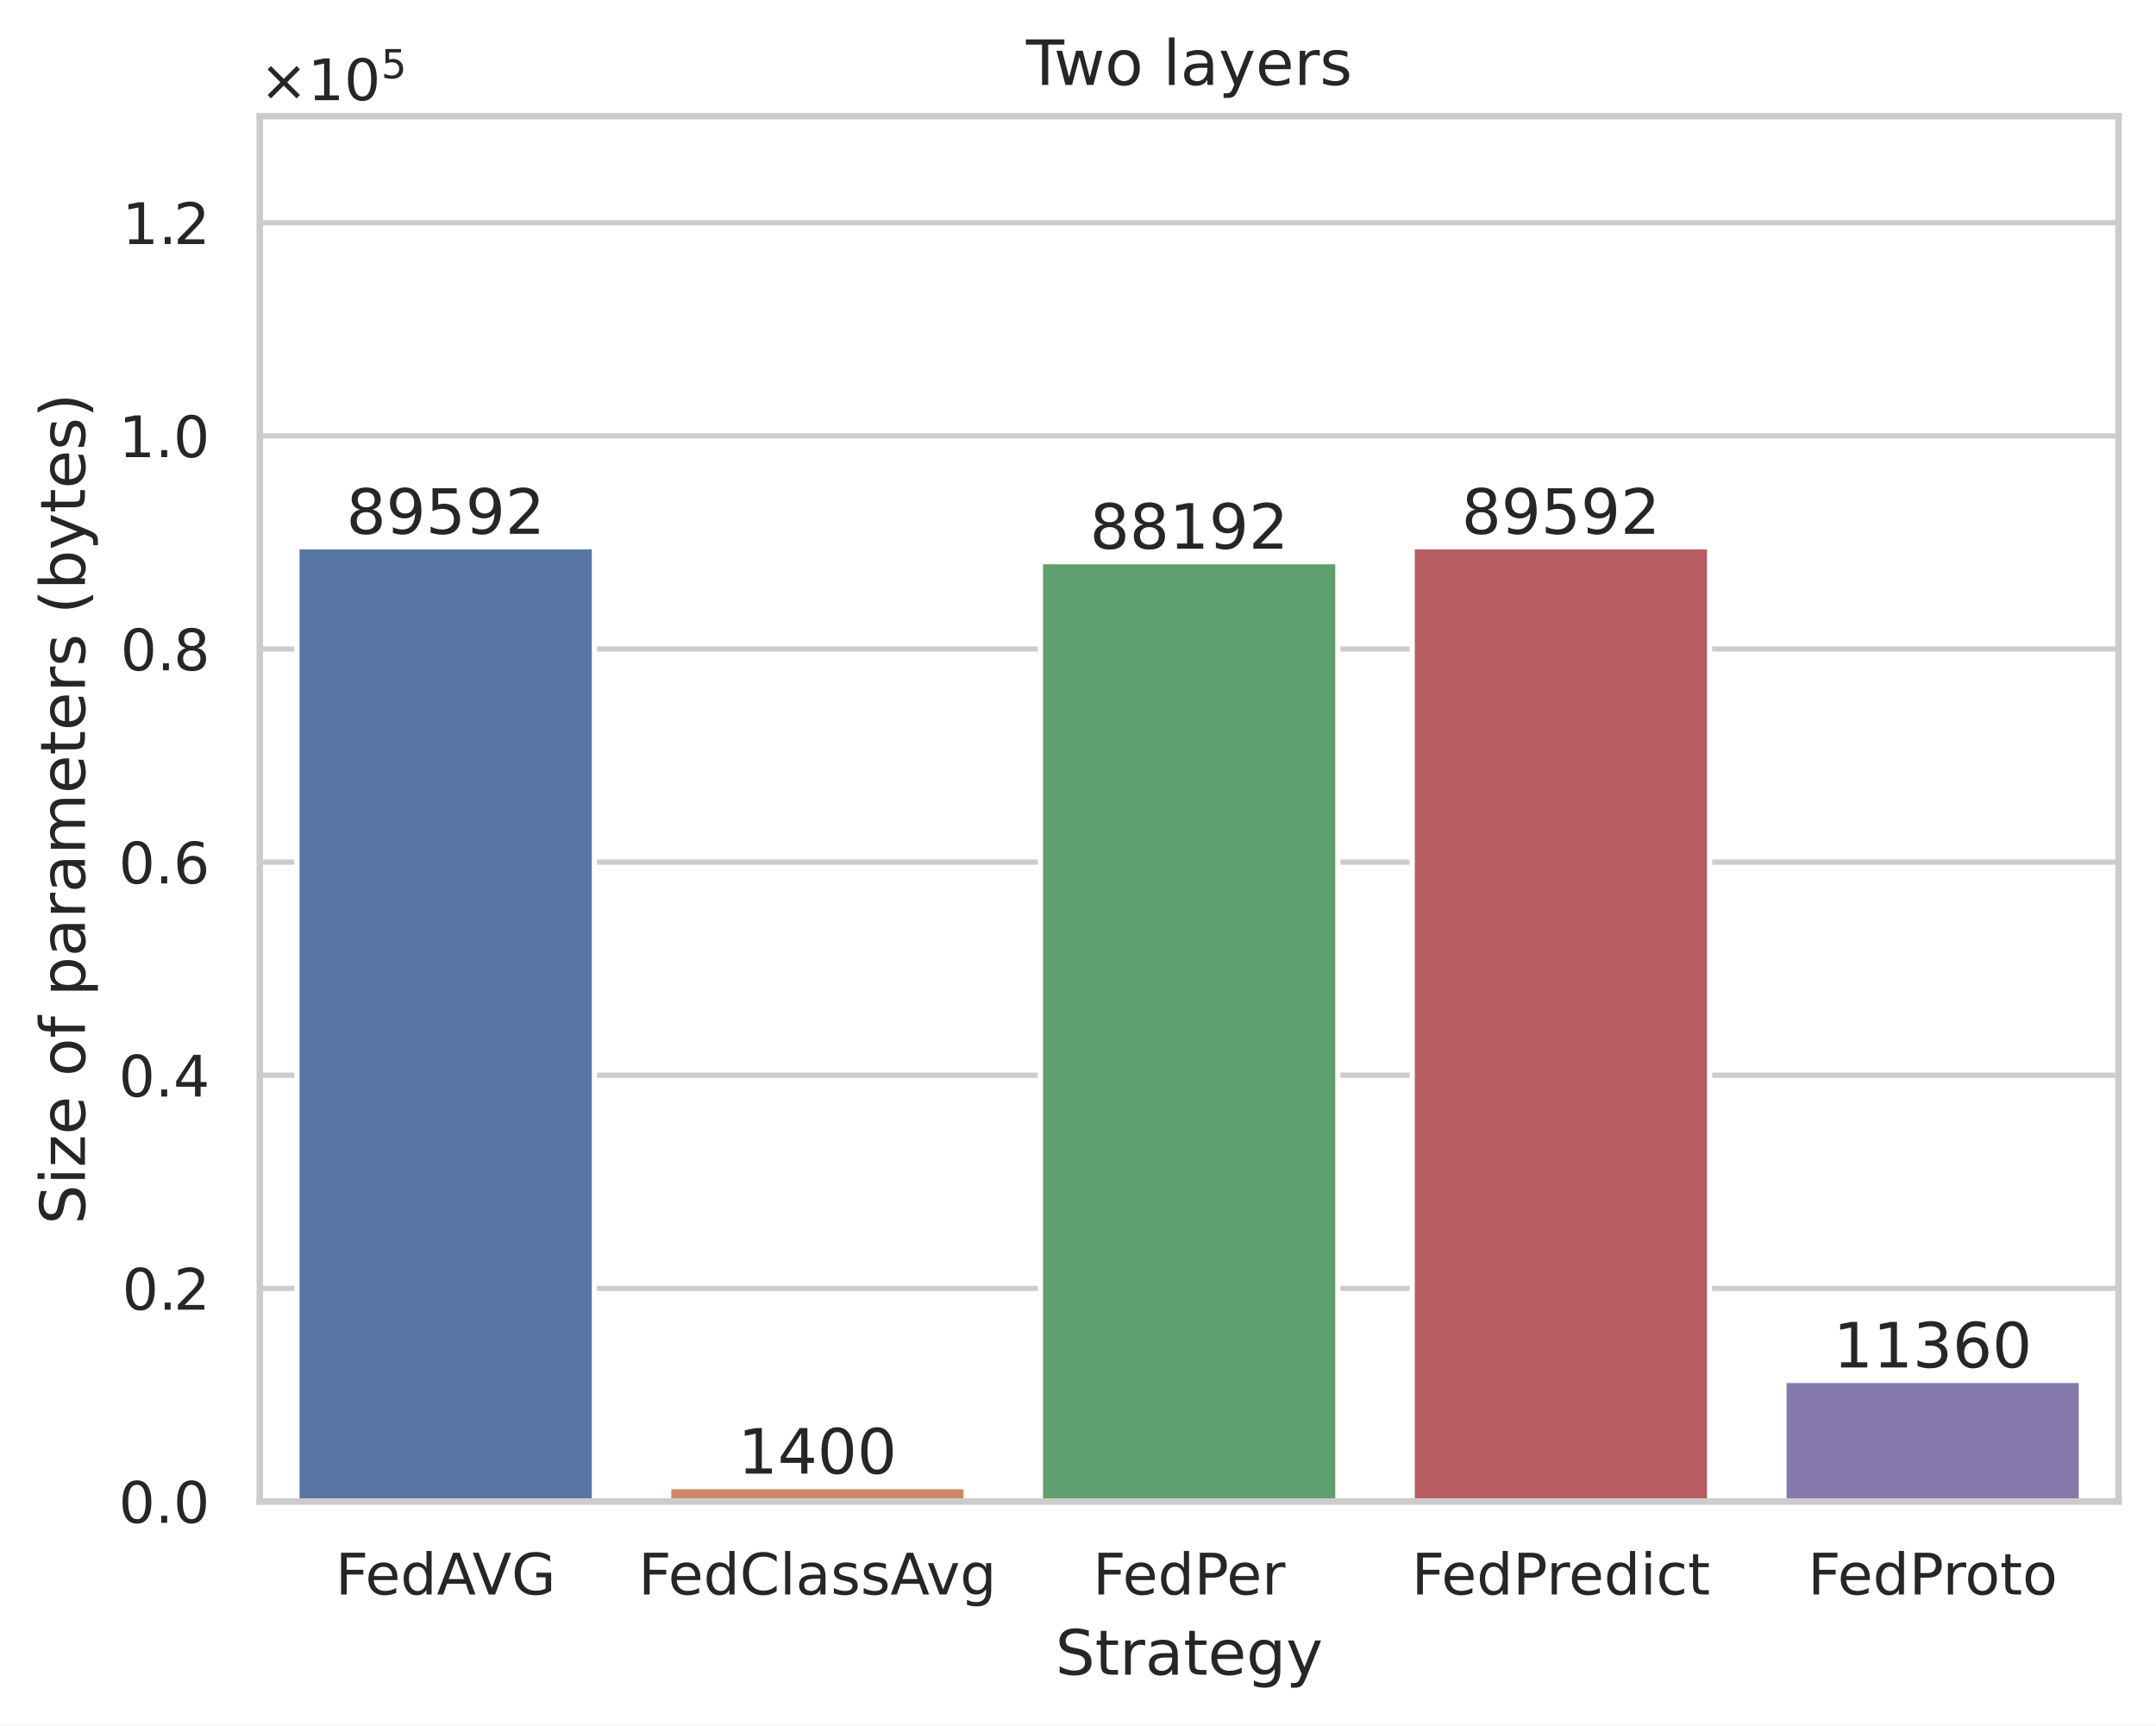
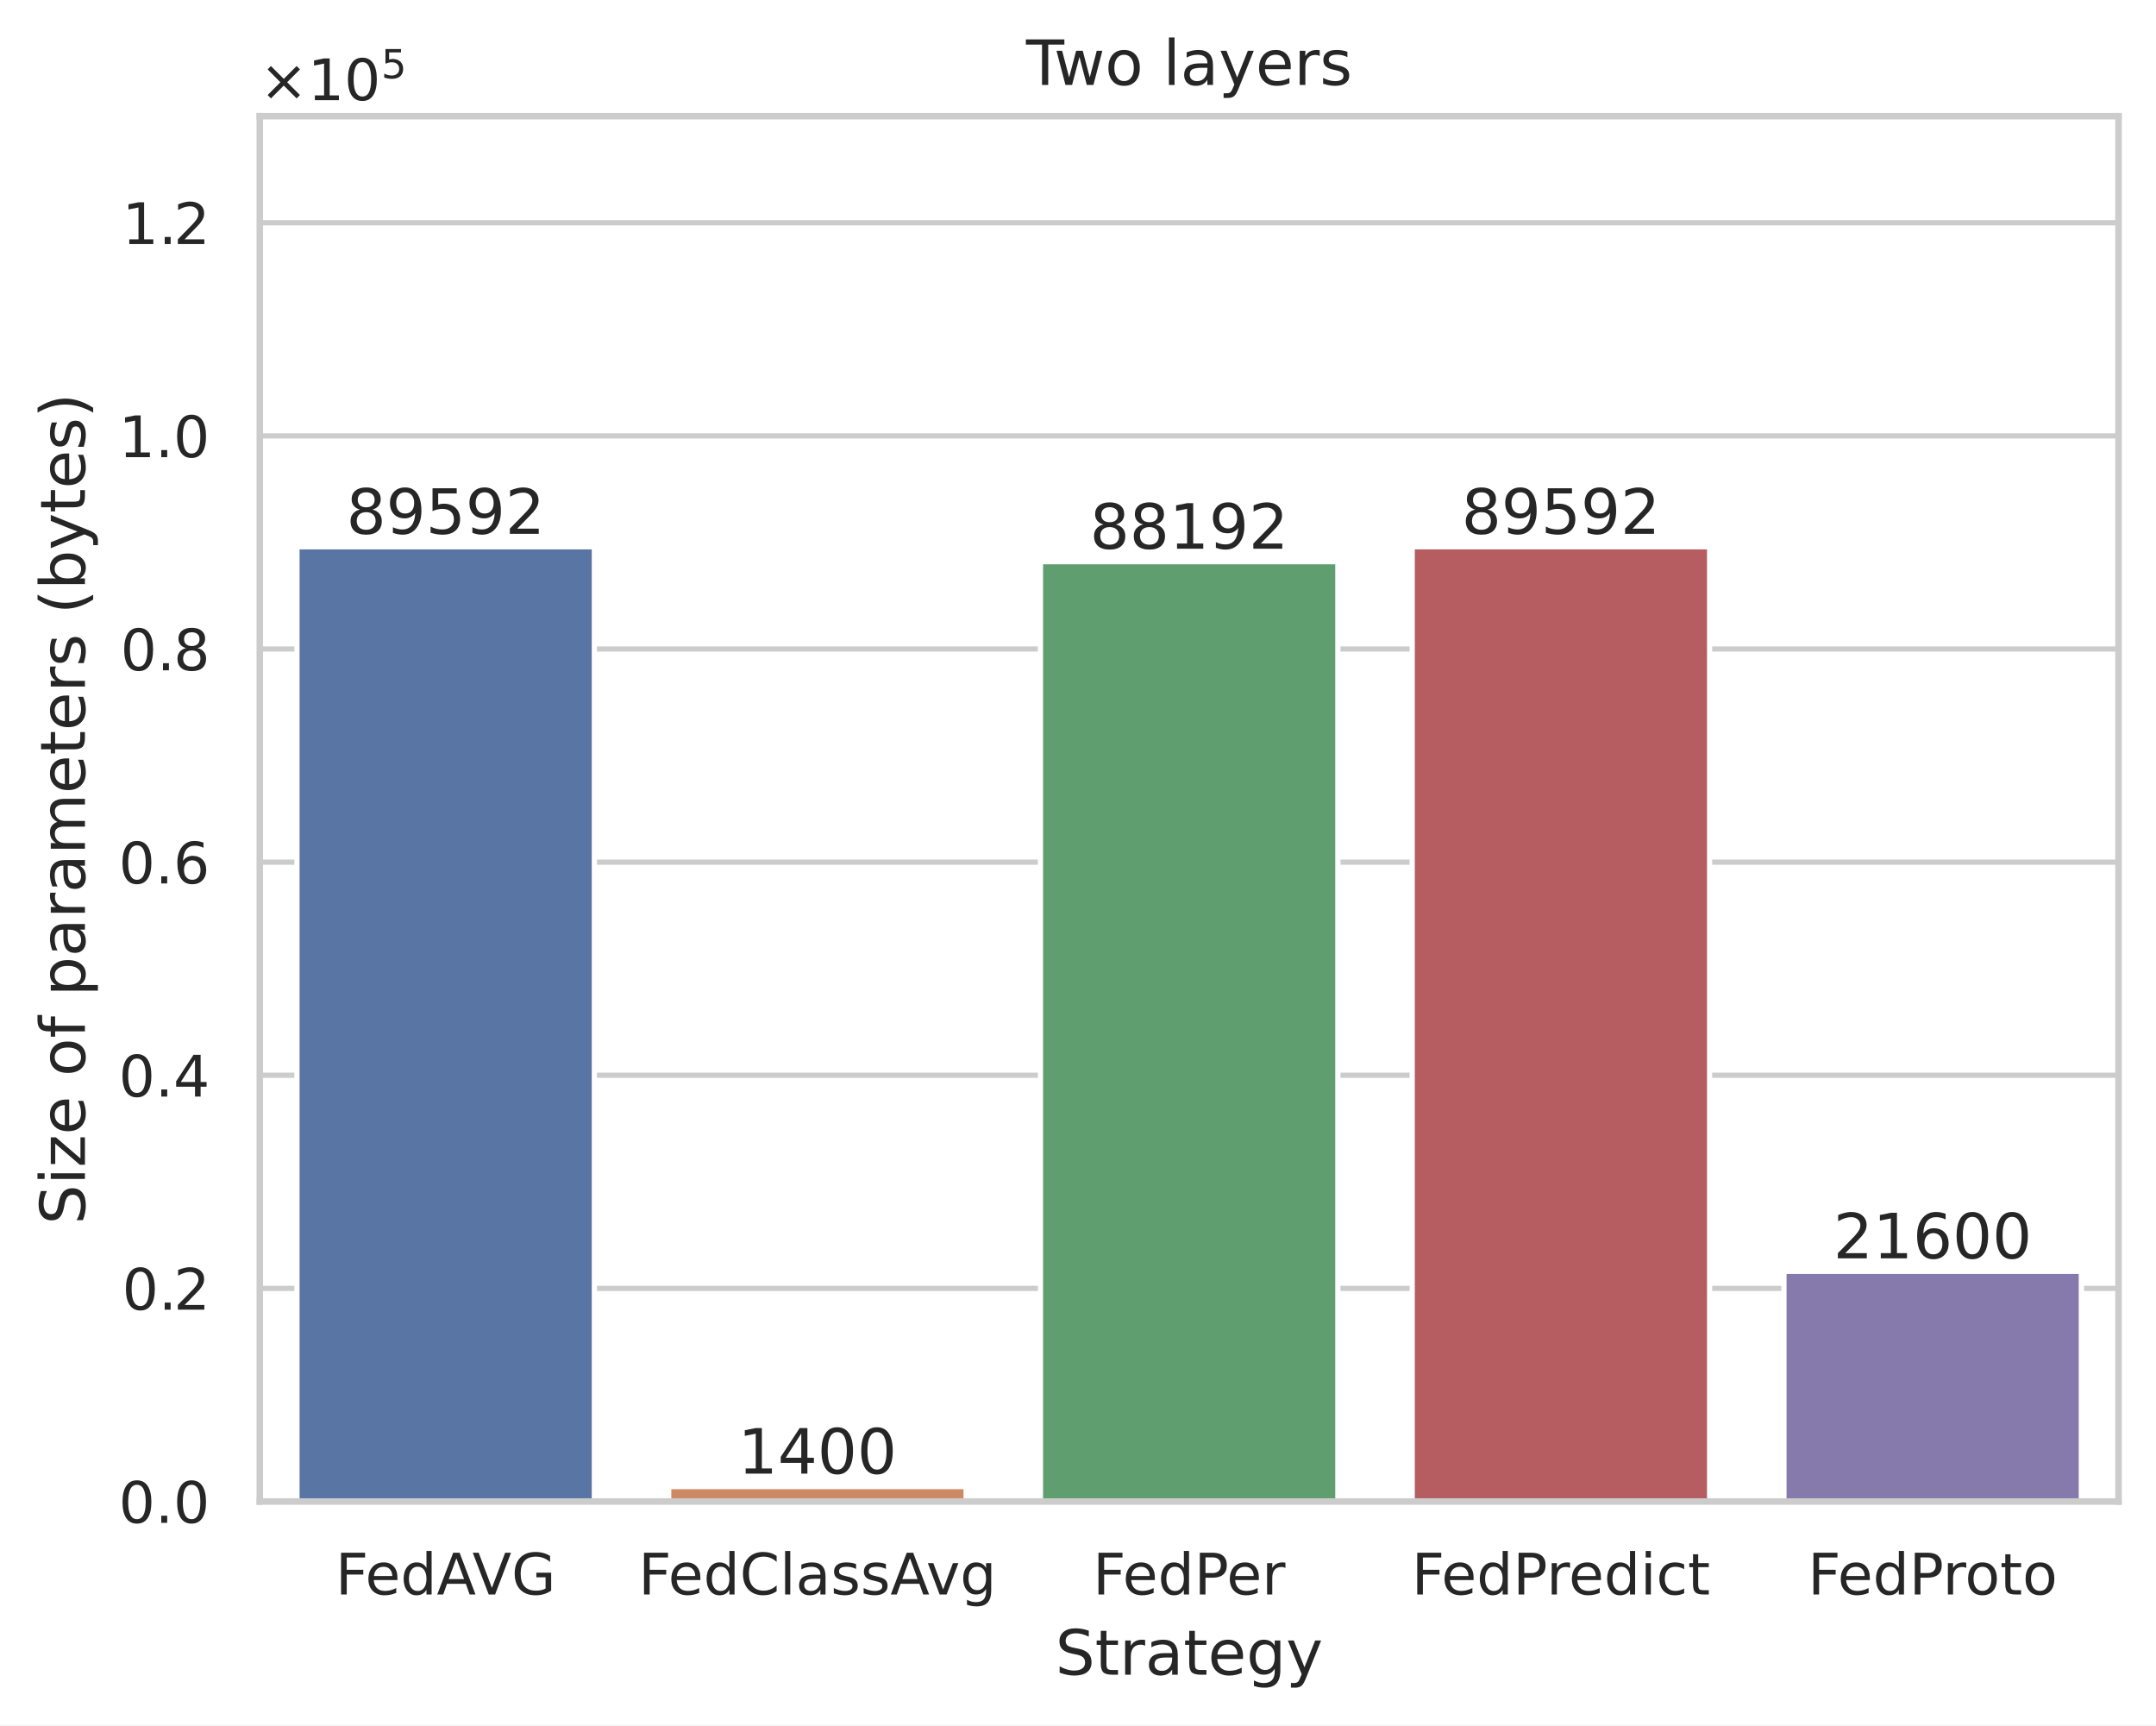
<svg xmlns="http://www.w3.org/2000/svg" xmlns:xlink="http://www.w3.org/1999/xlink" width="414.234pt" height="331.39pt" viewBox="0 0 414.234 331.39" version="1.1">
  <defs>
    <style type="text/css">*{stroke-linejoin: round; stroke-linecap: butt}</style>
  </defs>
  <g id="figure_1">
    <g id="patch_1">
      <path d="M 0 331.39  L 414.234 331.39  L 414.234 0  L 0 0  z " style="fill: #ffffff" />
    </g>
    <g id="axes_1">
      <g id="patch_2">
        <path d="M 49.914 288.43  L 407.034 288.43  L 407.034 22.318  L 49.914 22.318  z " style="fill: #ffffff" />
      </g>
      <g id="matplotlib.axis_1">
        <g id="xtick_1">
          <g id="text_1">
            <g style="fill: #262626" transform="translate(64.45333 306.2884) scale(0.11 -0.11)">
              <defs>
                <path id="DejaVuSans-46" d="M 628 4666  L 3309 4666  L 3309 4134  L 1259 4134  L 1259 2759  L 3109 2759  L 3109 2228  L 1259 2228  L 1259 0  L 628 0  L 628 4666  z " transform="scale(0.015625)" />
                <path id="DejaVuSans-65" d="M 3597 1894  L 3597 1613  L 953 1613  Q 991 1019 1311 708  Q 1631 397 2203 397  Q 2534 397 2845 478  Q 3156 559 3463 722  L 3463 178  Q 3153 47 2828 -22  Q 2503 -91 2169 -91  Q 1331 -91 842 396  Q 353 884 353 1716  Q 353 2575 817 3079  Q 1281 3584 2069 3584  Q 2775 3584 3186 3129  Q 3597 2675 3597 1894  z M 3022 2063  Q 3016 2534 2758 2815  Q 2500 3097 2075 3097  Q 1594 3097 1305 2825  Q 1016 2553 972 2059  L 3022 2063  z " transform="scale(0.015625)" />
                <path id="DejaVuSans-64" d="M 2906 2969  L 2906 4863  L 3481 4863  L 3481 0  L 2906 0  L 2906 525  Q 2725 213 2448 61  Q 2172 -91 1784 -91  Q 1150 -91 751 415  Q 353 922 353 1747  Q 353 2572 751 3078  Q 1150 3584 1784 3584  Q 2172 3584 2448 3432  Q 2725 3281 2906 2969  z M 947 1747  Q 947 1113 1208 752  Q 1469 391 1925 391  Q 2381 391 2643 752  Q 2906 1113 2906 1747  Q 2906 2381 2643 2742  Q 2381 3103 1925 3103  Q 1469 3103 1208 2742  Q 947 2381 947 1747  z " transform="scale(0.015625)" />
                <path id="DejaVuSans-41" d="M 2188 4044  L 1331 1722  L 3047 1722  L 2188 4044  z M 1831 4666  L 2547 4666  L 4325 0  L 3669 0  L 3244 1197  L 1141 1197  L 716 0  L 50 0  L 1831 4666  z " transform="scale(0.015625)" />
                <path id="DejaVuSans-56" d="M 1831 0  L 50 4666  L 709 4666  L 2188 738  L 3669 4666  L 4325 4666  L 2547 0  L 1831 0  z " transform="scale(0.015625)" />
                <path id="DejaVuSans-47" d="M 3809 666  L 3809 1919  L 2778 1919  L 2778 2438  L 4434 2438  L 4434 434  Q 4069 175 3628 42  Q 3188 -91 2688 -91  Q 1594 -91 976 548  Q 359 1188 359 2328  Q 359 3472 976 4111  Q 1594 4750 2688 4750  Q 3144 4750 3555 4637  Q 3966 4525 4313 4306  L 4313 3634  Q 3963 3931 3569 4081  Q 3175 4231 2741 4231  Q 1884 4231 1454 3753  Q 1025 3275 1025 2328  Q 1025 1384 1454 906  Q 1884 428 2741 428  Q 3075 428 3337 486  Q 3600 544 3809 666  z " transform="scale(0.015625)" />
              </defs>
              <use xlink:href="#DejaVuSans-46" />
              <use xlink:href="#DejaVuSans-65" x="52.02" />
              <use xlink:href="#DejaVuSans-64" x="113.543" />
              <use xlink:href="#DejaVuSans-41" x="177.02" />
              <use xlink:href="#DejaVuSans-56" x="239.053" />
              <use xlink:href="#DejaVuSans-47" x="307.461" />
            </g>
          </g>
        </g>
        <g id="xtick_2">
          <g id="text_2">
            <g style="fill: #262626" transform="translate(122.6576 306.2884) scale(0.11 -0.11)">
              <defs>
                <path id="DejaVuSans-43" d="M 4122 4306  L 4122 3641  Q 3803 3938 3442 4084  Q 3081 4231 2675 4231  Q 1875 4231 1450 3742  Q 1025 3253 1025 2328  Q 1025 1406 1450 917  Q 1875 428 2675 428  Q 3081 428 3442 575  Q 3803 722 4122 1019  L 4122 359  Q 3791 134 3420 21  Q 3050 -91 2638 -91  Q 1578 -91 968 557  Q 359 1206 359 2328  Q 359 3453 968 4101  Q 1578 4750 2638 4750  Q 3056 4750 3426 4639  Q 3797 4528 4122 4306  z " transform="scale(0.015625)" />
                <path id="DejaVuSans-6c" d="M 603 4863  L 1178 4863  L 1178 0  L 603 0  L 603 4863  z " transform="scale(0.015625)" />
                <path id="DejaVuSans-61" d="M 2194 1759  Q 1497 1759 1228 1600  Q 959 1441 959 1056  Q 959 750 1161 570  Q 1363 391 1709 391  Q 2188 391 2477 730  Q 2766 1069 2766 1631  L 2766 1759  L 2194 1759  z M 3341 1997  L 3341 0  L 2766 0  L 2766 531  Q 2569 213 2275 61  Q 1981 -91 1556 -91  Q 1019 -91 701 211  Q 384 513 384 1019  Q 384 1609 779 1909  Q 1175 2209 1959 2209  L 2766 2209  L 2766 2266  Q 2766 2663 2505 2880  Q 2244 3097 1772 3097  Q 1472 3097 1187 3025  Q 903 2953 641 2809  L 641 3341  Q 956 3463 1253 3523  Q 1550 3584 1831 3584  Q 2591 3584 2966 3190  Q 3341 2797 3341 1997  z " transform="scale(0.015625)" />
                <path id="DejaVuSans-73" d="M 2834 3397  L 2834 2853  Q 2591 2978 2328 3040  Q 2066 3103 1784 3103  Q 1356 3103 1142 2972  Q 928 2841 928 2578  Q 928 2378 1081 2264  Q 1234 2150 1697 2047  L 1894 2003  Q 2506 1872 2764 1633  Q 3022 1394 3022 966  Q 3022 478 2636 193  Q 2250 -91 1575 -91  Q 1294 -91 989 -36  Q 684 19 347 128  L 347 722  Q 666 556 975 473  Q 1284 391 1588 391  Q 1994 391 2212 530  Q 2431 669 2431 922  Q 2431 1156 2273 1281  Q 2116 1406 1581 1522  L 1381 1569  Q 847 1681 609 1914  Q 372 2147 372 2553  Q 372 3047 722 3315  Q 1072 3584 1716 3584  Q 2034 3584 2315 3537  Q 2597 3491 2834 3397  z " transform="scale(0.015625)" />
                <path id="DejaVuSans-76" d="M 191 3500  L 800 3500  L 1894 563  L 2988 3500  L 3597 3500  L 2284 0  L 1503 0  L 191 3500  z " transform="scale(0.015625)" />
                <path id="DejaVuSans-67" d="M 2906 1791  Q 2906 2416 2648 2759  Q 2391 3103 1925 3103  Q 1463 3103 1205 2759  Q 947 2416 947 1791  Q 947 1169 1205 825  Q 1463 481 1925 481  Q 2391 481 2648 825  Q 2906 1169 2906 1791  z M 3481 434  Q 3481 -459 3084 -895  Q 2688 -1331 1869 -1331  Q 1566 -1331 1297 -1286  Q 1028 -1241 775 -1147  L 775 -588  Q 1028 -725 1275 -790  Q 1522 -856 1778 -856  Q 2344 -856 2625 -561  Q 2906 -266 2906 331  L 2906 616  Q 2728 306 2450 153  Q 2172 0 1784 0  Q 1141 0 747 490  Q 353 981 353 1791  Q 353 2603 747 3093  Q 1141 3584 1784 3584  Q 2172 3584 2450 3431  Q 2728 3278 2906 2969  L 2906 3500  L 3481 3500  L 3481 434  z " transform="scale(0.015625)" />
              </defs>
              <use xlink:href="#DejaVuSans-46" />
              <use xlink:href="#DejaVuSans-65" x="52.02" />
              <use xlink:href="#DejaVuSans-64" x="113.543" />
              <use xlink:href="#DejaVuSans-43" x="177.02" />
              <use xlink:href="#DejaVuSans-6c" x="246.844" />
              <use xlink:href="#DejaVuSans-61" x="274.627" />
              <use xlink:href="#DejaVuSans-73" x="335.906" />
              <use xlink:href="#DejaVuSans-73" x="388.006" />
              <use xlink:href="#DejaVuSans-41" x="440.105" />
              <use xlink:href="#DejaVuSans-76" x="502.639" />
              <use xlink:href="#DejaVuSans-67" x="561.818" />
            </g>
          </g>
        </g>
        <g id="xtick_3">
          <g id="text_3">
            <g style="fill: #262626" transform="translate(209.9748 306.2884) scale(0.11 -0.11)">
              <defs>
                <path id="DejaVuSans-50" d="M 1259 4147  L 1259 2394  L 2053 2394  Q 2494 2394 2734 2622  Q 2975 2850 2975 3272  Q 2975 3691 2734 3919  Q 2494 4147 2053 4147  L 1259 4147  z M 628 4666  L 2053 4666  Q 2838 4666 3239 4311  Q 3641 3956 3641 3272  Q 3641 2581 3239 2228  Q 2838 1875 2053 1875  L 1259 1875  L 1259 0  L 628 0  L 628 4666  z " transform="scale(0.015625)" />
                <path id="DejaVuSans-72" d="M 2631 2963  Q 2534 3019 2420 3045  Q 2306 3072 2169 3072  Q 1681 3072 1420 2755  Q 1159 2438 1159 1844  L 1159 0  L 581 0  L 581 3500  L 1159 3500  L 1159 2956  Q 1341 3275 1631 3429  Q 1922 3584 2338 3584  Q 2397 3584 2469 3576  Q 2541 3569 2628 3553  L 2631 2963  z " transform="scale(0.015625)" />
              </defs>
              <use xlink:href="#DejaVuSans-46" />
              <use xlink:href="#DejaVuSans-65" x="52.02" />
              <use xlink:href="#DejaVuSans-64" x="113.543" />
              <use xlink:href="#DejaVuSans-50" x="177.02" />
              <use xlink:href="#DejaVuSans-65" x="233.697" />
              <use xlink:href="#DejaVuSans-72" x="295.221" />
            </g>
          </g>
        </g>
        <g id="xtick_4">
          <g id="text_4">
            <g style="fill: #262626" transform="translate(271.2195 306.2884) scale(0.11 -0.11)">
              <defs>
                <path id="DejaVuSans-69" d="M 603 3500  L 1178 3500  L 1178 0  L 603 0  L 603 3500  z M 603 4863  L 1178 4863  L 1178 4134  L 603 4134  L 603 4863  z " transform="scale(0.015625)" />
                <path id="DejaVuSans-63" d="M 3122 3366  L 3122 2828  Q 2878 2963 2633 3030  Q 2388 3097 2138 3097  Q 1578 3097 1268 2742  Q 959 2388 959 1747  Q 959 1106 1268 751  Q 1578 397 2138 397  Q 2388 397 2633 464  Q 2878 531 3122 666  L 3122 134  Q 2881 22 2623 -34  Q 2366 -91 2075 -91  Q 1284 -91 818 406  Q 353 903 353 1747  Q 353 2603 823 3093  Q 1294 3584 2113 3584  Q 2378 3584 2631 3529  Q 2884 3475 3122 3366  z " transform="scale(0.015625)" />
                <path id="DejaVuSans-74" d="M 1172 4494  L 1172 3500  L 2356 3500  L 2356 3053  L 1172 3053  L 1172 1153  Q 1172 725 1289 603  Q 1406 481 1766 481  L 2356 481  L 2356 0  L 1766 0  Q 1100 0 847 248  Q 594 497 594 1153  L 594 3053  L 172 3053  L 172 3500  L 594 3500  L 594 4494  L 1172 4494  z " transform="scale(0.015625)" />
              </defs>
              <use xlink:href="#DejaVuSans-46" />
              <use xlink:href="#DejaVuSans-65" x="52.02" />
              <use xlink:href="#DejaVuSans-64" x="113.543" />
              <use xlink:href="#DejaVuSans-50" x="177.02" />
              <use xlink:href="#DejaVuSans-72" x="235.572" />
              <use xlink:href="#DejaVuSans-65" x="274.436" />
              <use xlink:href="#DejaVuSans-64" x="335.959" />
              <use xlink:href="#DejaVuSans-69" x="399.436" />
              <use xlink:href="#DejaVuSans-63" x="427.219" />
              <use xlink:href="#DejaVuSans-74" x="482.199" />
            </g>
          </g>
        </g>
        <g id="xtick_5">
          <g id="text_5">
            <g style="fill: #262626" transform="translate(347.3409 306.2884) scale(0.11 -0.11)">
              <defs>
                <path id="DejaVuSans-6f" d="M 1959 3097  Q 1497 3097 1228 2736  Q 959 2375 959 1747  Q 959 1119 1226 758  Q 1494 397 1959 397  Q 2419 397 2687 759  Q 2956 1122 2956 1747  Q 2956 2369 2687 2733  Q 2419 3097 1959 3097  z M 1959 3584  Q 2709 3584 3137 3096  Q 3566 2609 3566 1747  Q 3566 888 3137 398  Q 2709 -91 1959 -91  Q 1206 -91 779 398  Q 353 888 353 1747  Q 353 2609 779 3096  Q 1206 3584 1959 3584  z " transform="scale(0.015625)" />
              </defs>
              <use xlink:href="#DejaVuSans-46" />
              <use xlink:href="#DejaVuSans-65" x="52.02" />
              <use xlink:href="#DejaVuSans-64" x="113.543" />
              <use xlink:href="#DejaVuSans-50" x="177.02" />
              <use xlink:href="#DejaVuSans-72" x="235.572" />
              <use xlink:href="#DejaVuSans-6f" x="274.436" />
              <use xlink:href="#DejaVuSans-74" x="335.617" />
              <use xlink:href="#DejaVuSans-6f" x="374.826" />
            </g>
          </g>
        </g>
        <g id="text_6">
          <g style="fill: #262626" transform="translate(202.7647 321.6942) scale(0.12 -0.12)">
            <defs>
              <path id="DejaVuSans-53" d="M 3425 4513  L 3425 3897  Q 3066 4069 2747 4153  Q 2428 4238 2131 4238  Q 1616 4238 1336 4038  Q 1056 3838 1056 3469  Q 1056 3159 1242 3001  Q 1428 2844 1947 2747  L 2328 2669  Q 3034 2534 3370 2195  Q 3706 1856 3706 1288  Q 3706 609 3251 259  Q 2797 -91 1919 -91  Q 1588 -91 1214 -16  Q 841 59 441 206  L 441 856  Q 825 641 1194 531  Q 1563 422 1919 422  Q 2459 422 2753 634  Q 3047 847 3047 1241  Q 3047 1584 2836 1778  Q 2625 1972 2144 2069  L 1759 2144  Q 1053 2284 737 2584  Q 422 2884 422 3419  Q 422 4038 858 4394  Q 1294 4750 2059 4750  Q 2388 4750 2728 4690  Q 3069 4631 3425 4513  z " transform="scale(0.015625)" />
              <path id="DejaVuSans-79" d="M 2059 -325  Q 1816 -950 1584 -1140  Q 1353 -1331 966 -1331  L 506 -1331  L 506 -850  L 844 -850  Q 1081 -850 1212 -737  Q 1344 -625 1503 -206  L 1606 56  L 191 3500  L 800 3500  L 1894 763  L 2988 3500  L 3597 3500  L 2059 -325  z " transform="scale(0.015625)" />
            </defs>
            <use xlink:href="#DejaVuSans-53" />
            <use xlink:href="#DejaVuSans-74" x="63.477" />
            <use xlink:href="#DejaVuSans-72" x="102.686" />
            <use xlink:href="#DejaVuSans-61" x="143.799" />
            <use xlink:href="#DejaVuSans-74" x="205.078" />
            <use xlink:href="#DejaVuSans-65" x="244.287" />
            <use xlink:href="#DejaVuSans-67" x="305.811" />
            <use xlink:href="#DejaVuSans-79" x="369.287" />
          </g>
        </g>
      </g>
      <g id="matplotlib.axis_2">
        <g id="ytick_1">
          <g id="line2d_1">
-             <path d="M 49.914 288.43  L 407.034 288.43  " clip-path="url(#p7bf57db8bf)" style="fill: none; stroke: #cccccc; stroke-linecap: round" />
+             <path d="M 49.914 288.43  L 407.034 288.43  " clip-path="url(#pac14a1e668)" style="fill: none; stroke: #cccccc; stroke-linecap: round" />
          </g>
          <g id="text_7">
            <g style="fill: #262626" transform="translate(22.81375 292.6093) scale(0.11 -0.11)">
              <defs>
                <path id="DejaVuSans-30" d="M 2034 4250  Q 1547 4250 1301 3770  Q 1056 3291 1056 2328  Q 1056 1369 1301 889  Q 1547 409 2034 409  Q 2525 409 2770 889  Q 3016 1369 3016 2328  Q 3016 3291 2770 3770  Q 2525 4250 2034 4250  z M 2034 4750  Q 2819 4750 3233 4129  Q 3647 3509 3647 2328  Q 3647 1150 3233 529  Q 2819 -91 2034 -91  Q 1250 -91 836 529  Q 422 1150 422 2328  Q 422 3509 836 4129  Q 1250 4750 2034 4750  z " transform="scale(0.015625)" />
                <path id="DejaVuSans-2e" d="M 684 794  L 1344 794  L 1344 0  L 684 0  L 684 794  z " transform="scale(0.015625)" />
              </defs>
              <use xlink:href="#DejaVuSans-30" transform="translate(0 0.78125)" />
              <use xlink:href="#DejaVuSans-2e" transform="translate(63.62305 0.78125)" />
              <use xlink:href="#DejaVuSans-30" transform="translate(95.41016 0.78125)" />
            </g>
          </g>
        </g>
        <g id="ytick_2">
          <g id="line2d_2">
-             <path d="M 49.914 247.49  L 407.034 247.49  " clip-path="url(#p7bf57db8bf)" style="fill: none; stroke: #cccccc; stroke-linecap: round" />
+             <path d="M 49.914 247.49  L 407.034 247.49  " clip-path="url(#pac14a1e668)" style="fill: none; stroke: #cccccc; stroke-linecap: round" />
          </g>
          <g id="text_8">
            <g style="fill: #262626" transform="translate(23.47375 251.669) scale(0.11 -0.11)">
              <defs>
                <path id="DejaVuSans-32" d="M 1228 531  L 3431 531  L 3431 0  L 469 0  L 469 531  Q 828 903 1448 1529  Q 2069 2156 2228 2338  Q 2531 2678 2651 2914  Q 2772 3150 2772 3378  Q 2772 3750 2511 3984  Q 2250 4219 1831 4219  Q 1534 4219 1204 4116  Q 875 4013 500 3803  L 500 4441  Q 881 4594 1212 4672  Q 1544 4750 1819 4750  Q 2544 4750 2975 4387  Q 3406 4025 3406 3419  Q 3406 3131 3298 2873  Q 3191 2616 2906 2266  Q 2828 2175 2409 1742  Q 1991 1309 1228 531  z " transform="scale(0.015625)" />
              </defs>
              <use xlink:href="#DejaVuSans-30" transform="translate(0 0.78125)" />
              <use xlink:href="#DejaVuSans-2e" transform="translate(63.62305 0.78125)" />
              <use xlink:href="#DejaVuSans-32" transform="translate(89.91016 0.78125)" />
            </g>
          </g>
        </g>
        <g id="ytick_3">
          <g id="line2d_3">
-             <path d="M 49.914 206.55  L 407.034 206.55  " clip-path="url(#p7bf57db8bf)" style="fill: none; stroke: #cccccc; stroke-linecap: round" />
+             <path d="M 49.914 206.55  L 407.034 206.55  " clip-path="url(#pac14a1e668)" style="fill: none; stroke: #cccccc; stroke-linecap: round" />
          </g>
          <g id="text_9">
            <g style="fill: #262626" transform="translate(22.81375 210.7286) scale(0.11 -0.11)">
              <defs>
                <path id="DejaVuSans-34" d="M 2419 4116  L 825 1625  L 2419 1625  L 2419 4116  z M 2253 4666  L 3047 4666  L 3047 1625  L 3713 1625  L 3713 1100  L 3047 1100  L 3047 0  L 2419 0  L 2419 1100  L 313 1100  L 313 1709  L 2253 4666  z " transform="scale(0.015625)" />
              </defs>
              <use xlink:href="#DejaVuSans-30" transform="translate(0 0.78125)" />
              <use xlink:href="#DejaVuSans-2e" transform="translate(63.62305 0.78125)" />
              <use xlink:href="#DejaVuSans-34" transform="translate(95.41016 0.78125)" />
            </g>
          </g>
        </g>
        <g id="ytick_4">
          <g id="line2d_4">
-             <path d="M 49.914 165.609  L 407.034 165.609  " clip-path="url(#p7bf57db8bf)" style="fill: none; stroke: #cccccc; stroke-linecap: round" />
+             <path d="M 49.914 165.609  L 407.034 165.609  " clip-path="url(#pac14a1e668)" style="fill: none; stroke: #cccccc; stroke-linecap: round" />
          </g>
          <g id="text_10">
            <g style="fill: #262626" transform="translate(22.81375 169.7883) scale(0.11 -0.11)">
              <defs>
                <path id="DejaVuSans-36" d="M 2113 2584  Q 1688 2584 1439 2293  Q 1191 2003 1191 1497  Q 1191 994 1439 701  Q 1688 409 2113 409  Q 2538 409 2786 701  Q 3034 994 3034 1497  Q 3034 2003 2786 2293  Q 2538 2584 2113 2584  z M 3366 4563  L 3366 3988  Q 3128 4100 2886 4159  Q 2644 4219 2406 4219  Q 1781 4219 1451 3797  Q 1122 3375 1075 2522  Q 1259 2794 1537 2939  Q 1816 3084 2150 3084  Q 2853 3084 3261 2657  Q 3669 2231 3669 1497  Q 3669 778 3244 343  Q 2819 -91 2113 -91  Q 1303 -91 875 529  Q 447 1150 447 2328  Q 447 3434 972 4092  Q 1497 4750 2381 4750  Q 2619 4750 2861 4703  Q 3103 4656 3366 4563  z " transform="scale(0.015625)" />
              </defs>
              <use xlink:href="#DejaVuSans-30" transform="translate(0 0.78125)" />
              <use xlink:href="#DejaVuSans-2e" transform="translate(63.62305 0.78125)" />
              <use xlink:href="#DejaVuSans-36" transform="translate(95.41016 0.78125)" />
            </g>
          </g>
        </g>
        <g id="ytick_5">
          <g id="line2d_5">
-             <path d="M 49.914 124.669  L 407.034 124.669  " clip-path="url(#p7bf57db8bf)" style="fill: none; stroke: #cccccc; stroke-linecap: round" />
+             <path d="M 49.914 124.669  L 407.034 124.669  " clip-path="url(#pac14a1e668)" style="fill: none; stroke: #cccccc; stroke-linecap: round" />
          </g>
          <g id="text_11">
            <g style="fill: #262626" transform="translate(23.14375 128.848) scale(0.11 -0.11)">
              <defs>
                <path id="DejaVuSans-38" d="M 2034 2216  Q 1584 2216 1326 1975  Q 1069 1734 1069 1313  Q 1069 891 1326 650  Q 1584 409 2034 409  Q 2484 409 2743 651  Q 3003 894 3003 1313  Q 3003 1734 2745 1975  Q 2488 2216 2034 2216  z M 1403 2484  Q 997 2584 770 2862  Q 544 3141 544 3541  Q 544 4100 942 4425  Q 1341 4750 2034 4750  Q 2731 4750 3128 4425  Q 3525 4100 3525 3541  Q 3525 3141 3298 2862  Q 3072 2584 2669 2484  Q 3125 2378 3379 2068  Q 3634 1759 3634 1313  Q 3634 634 3220 271  Q 2806 -91 2034 -91  Q 1263 -91 848 271  Q 434 634 434 1313  Q 434 1759 690 2068  Q 947 2378 1403 2484  z M 1172 3481  Q 1172 3119 1398 2916  Q 1625 2713 2034 2713  Q 2441 2713 2670 2916  Q 2900 3119 2900 3481  Q 2900 3844 2670 4047  Q 2441 4250 2034 4250  Q 1625 4250 1398 4047  Q 1172 3844 1172 3481  z " transform="scale(0.015625)" />
              </defs>
              <use xlink:href="#DejaVuSans-30" transform="translate(0 0.78125)" />
              <use xlink:href="#DejaVuSans-2e" transform="translate(63.62305 0.78125)" />
              <use xlink:href="#DejaVuSans-38" transform="translate(92.78516 0.78125)" />
            </g>
          </g>
        </g>
        <g id="ytick_6">
          <g id="line2d_6">
-             <path d="M 49.914 83.729  L 407.034 83.729  " clip-path="url(#p7bf57db8bf)" style="fill: none; stroke: #cccccc; stroke-linecap: round" />
+             <path d="M 49.914 83.729  L 407.034 83.729  " clip-path="url(#pac14a1e668)" style="fill: none; stroke: #cccccc; stroke-linecap: round" />
          </g>
          <g id="text_12">
            <g style="fill: #262626" transform="translate(22.81375 87.90773) scale(0.11 -0.11)">
              <defs>
                <path id="DejaVuSans-31" d="M 794 531  L 1825 531  L 1825 4091  L 703 3866  L 703 4441  L 1819 4666  L 2450 4666  L 2450 531  L 3481 531  L 3481 0  L 794 0  L 794 531  z " transform="scale(0.015625)" />
              </defs>
              <use xlink:href="#DejaVuSans-31" transform="translate(0 0.78125)" />
              <use xlink:href="#DejaVuSans-2e" transform="translate(63.62305 0.78125)" />
              <use xlink:href="#DejaVuSans-30" transform="translate(95.41016 0.78125)" />
            </g>
          </g>
        </g>
        <g id="ytick_7">
          <g id="line2d_7">
-             <path d="M 49.914 42.788  L 407.034 42.788  " clip-path="url(#p7bf57db8bf)" style="fill: none; stroke: #cccccc; stroke-linecap: round" />
+             <path d="M 49.914 42.788  L 407.034 42.788  " clip-path="url(#pac14a1e668)" style="fill: none; stroke: #cccccc; stroke-linecap: round" />
          </g>
          <g id="text_13">
            <g style="fill: #262626" transform="translate(23.47375 46.96742) scale(0.11 -0.11)">
              <use xlink:href="#DejaVuSans-31" transform="translate(0 0.78125)" />
              <use xlink:href="#DejaVuSans-2e" transform="translate(63.62305 0.78125)" />
              <use xlink:href="#DejaVuSans-32" transform="translate(89.91016 0.78125)" />
            </g>
          </g>
        </g>
        <g id="text_14">
          <g style="fill: #262626" transform="translate(16.31812 235.2088) rotate(-90) scale(0.12 -0.12)">
            <defs>
              <path id="DejaVuSans-7a" d="M 353 3500  L 3084 3500  L 3084 2975  L 922 459  L 3084 459  L 3084 0  L 275 0  L 275 525  L 2438 3041  L 353 3041  L 353 3500  z " transform="scale(0.015625)" />
              <path id="DejaVuSans-20" transform="scale(0.015625)" />
              <path id="DejaVuSans-66" d="M 2375 4863  L 2375 4384  L 1825 4384  Q 1516 4384 1395 4259  Q 1275 4134 1275 3809  L 1275 3500  L 2222 3500  L 2222 3053  L 1275 3053  L 1275 0  L 697 0  L 697 3053  L 147 3053  L 147 3500  L 697 3500  L 697 3744  Q 697 4328 969 4595  Q 1241 4863 1831 4863  L 2375 4863  z " transform="scale(0.015625)" />
              <path id="DejaVuSans-70" d="M 1159 525  L 1159 -1331  L 581 -1331  L 581 3500  L 1159 3500  L 1159 2969  Q 1341 3281 1617 3432  Q 1894 3584 2278 3584  Q 2916 3584 3314 3078  Q 3713 2572 3713 1747  Q 3713 922 3314 415  Q 2916 -91 2278 -91  Q 1894 -91 1617 61  Q 1341 213 1159 525  z M 3116 1747  Q 3116 2381 2855 2742  Q 2594 3103 2138 3103  Q 1681 3103 1420 2742  Q 1159 2381 1159 1747  Q 1159 1113 1420 752  Q 1681 391 2138 391  Q 2594 391 2855 752  Q 3116 1113 3116 1747  z " transform="scale(0.015625)" />
              <path id="DejaVuSans-6d" d="M 3328 2828  Q 3544 3216 3844 3400  Q 4144 3584 4550 3584  Q 5097 3584 5394 3201  Q 5691 2819 5691 2113  L 5691 0  L 5113 0  L 5113 2094  Q 5113 2597 4934 2840  Q 4756 3084 4391 3084  Q 3944 3084 3684 2787  Q 3425 2491 3425 1978  L 3425 0  L 2847 0  L 2847 2094  Q 2847 2600 2669 2842  Q 2491 3084 2119 3084  Q 1678 3084 1418 2786  Q 1159 2488 1159 1978  L 1159 0  L 581 0  L 581 3500  L 1159 3500  L 1159 2956  Q 1356 3278 1631 3431  Q 1906 3584 2284 3584  Q 2666 3584 2933 3390  Q 3200 3197 3328 2828  z " transform="scale(0.015625)" />
              <path id="DejaVuSans-28" d="M 1984 4856  Q 1566 4138 1362 3434  Q 1159 2731 1159 2009  Q 1159 1288 1364 580  Q 1569 -128 1984 -844  L 1484 -844  Q 1016 -109 783 600  Q 550 1309 550 2009  Q 550 2706 781 3412  Q 1013 4119 1484 4856  L 1984 4856  z " transform="scale(0.015625)" />
              <path id="DejaVuSans-62" d="M 3116 1747  Q 3116 2381 2855 2742  Q 2594 3103 2138 3103  Q 1681 3103 1420 2742  Q 1159 2381 1159 1747  Q 1159 1113 1420 752  Q 1681 391 2138 391  Q 2594 391 2855 752  Q 3116 1113 3116 1747  z M 1159 2969  Q 1341 3281 1617 3432  Q 1894 3584 2278 3584  Q 2916 3584 3314 3078  Q 3713 2572 3713 1747  Q 3713 922 3314 415  Q 2916 -91 2278 -91  Q 1894 -91 1617 61  Q 1341 213 1159 525  L 1159 0  L 581 0  L 581 4863  L 1159 4863  L 1159 2969  z " transform="scale(0.015625)" />
              <path id="DejaVuSans-29" d="M 513 4856  L 1013 4856  Q 1481 4119 1714 3412  Q 1947 2706 1947 2009  Q 1947 1309 1714 600  Q 1481 -109 1013 -844  L 513 -844  Q 928 -128 1133 580  Q 1338 1288 1338 2009  Q 1338 2731 1133 3434  Q 928 4138 513 4856  z " transform="scale(0.015625)" />
            </defs>
            <use xlink:href="#DejaVuSans-53" />
            <use xlink:href="#DejaVuSans-69" x="63.477" />
            <use xlink:href="#DejaVuSans-7a" x="91.26" />
            <use xlink:href="#DejaVuSans-65" x="143.75" />
            <use xlink:href="#DejaVuSans-20" x="205.273" />
            <use xlink:href="#DejaVuSans-6f" x="237.061" />
            <use xlink:href="#DejaVuSans-66" x="298.242" />
            <use xlink:href="#DejaVuSans-20" x="333.447" />
            <use xlink:href="#DejaVuSans-70" x="365.234" />
            <use xlink:href="#DejaVuSans-61" x="428.711" />
            <use xlink:href="#DejaVuSans-72" x="489.99" />
            <use xlink:href="#DejaVuSans-61" x="531.104" />
            <use xlink:href="#DejaVuSans-6d" x="592.383" />
            <use xlink:href="#DejaVuSans-65" x="689.795" />
            <use xlink:href="#DejaVuSans-74" x="751.318" />
            <use xlink:href="#DejaVuSans-65" x="790.527" />
            <use xlink:href="#DejaVuSans-72" x="852.051" />
            <use xlink:href="#DejaVuSans-73" x="893.164" />
            <use xlink:href="#DejaVuSans-20" x="945.264" />
            <use xlink:href="#DejaVuSans-28" x="977.051" />
            <use xlink:href="#DejaVuSans-62" x="1016.064" />
            <use xlink:href="#DejaVuSans-79" x="1079.541" />
            <use xlink:href="#DejaVuSans-74" x="1138.721" />
            <use xlink:href="#DejaVuSans-65" x="1177.93" />
            <use xlink:href="#DejaVuSans-73" x="1239.453" />
            <use xlink:href="#DejaVuSans-29" x="1291.553" />
          </g>
        </g>
        <g id="text_15">
          <g style="fill: #262626" transform="translate(49.91375 19.31812) scale(0.11 -0.11)">
            <defs>
              <path id="DejaVuSans-d7" d="M 4488 3438  L 3059 2003  L 4488 575  L 4116 197  L 2681 1631  L 1247 197  L 878 575  L 2303 2003  L 878 3438  L 1247 3816  L 2681 2381  L 4116 3816  L 4488 3438  z " transform="scale(0.015625)" />
              <path id="DejaVuSans-35" d="M 691 4666  L 3169 4666  L 3169 4134  L 1269 4134  L 1269 2991  Q 1406 3038 1543 3061  Q 1681 3084 1819 3084  Q 2600 3084 3056 2656  Q 3513 2228 3513 1497  Q 3513 744 3044 326  Q 2575 -91 1722 -91  Q 1428 -91 1123 -41  Q 819 9 494 109  L 494 744  Q 775 591 1075 516  Q 1375 441 1709 441  Q 2250 441 2565 725  Q 2881 1009 2881 1497  Q 2881 1984 2565 2268  Q 2250 2553 1709 2553  Q 1456 2553 1204 2497  Q 953 2441 691 2322  L 691 4666  z " transform="scale(0.015625)" />
            </defs>
            <use xlink:href="#DejaVuSans-d7" transform="translate(0 0.684375)" />
            <use xlink:href="#DejaVuSans-31" transform="translate(83.78906 0.684375)" />
            <use xlink:href="#DejaVuSans-30" transform="translate(147.4121 0.684375)" />
            <use xlink:href="#DejaVuSans-35" transform="translate(211.9922 38.96563) scale(0.7)" />
          </g>
        </g>
      </g>
      <g id="patch_3">
-         <path d="M 57.056 288.43  L 114.195 288.43  L 114.195 105.034  L 57.056 105.034  z " clip-path="url(#p7bf57db8bf)" style="fill: #5875a4; stroke: #ffffff; stroke-linejoin: miter" />
+         <path d="M 57.056 288.43  L 114.195 288.43  L 114.195 105.034  L 57.056 105.034  z " clip-path="url(#pac14a1e668)" style="fill: #5875a4; stroke: #ffffff; stroke-linejoin: miter" />
      </g>
      <g id="patch_4">
-         <path d="M 128.48 288.43  L 185.619 288.43  L 185.619 285.564  L 128.48 285.564  z " clip-path="url(#p7bf57db8bf)" style="fill: #cc8963; stroke: #ffffff; stroke-linejoin: miter" />
+         <path d="M 128.48 288.43  L 185.619 288.43  L 185.619 285.564  L 128.48 285.564  z " clip-path="url(#pac14a1e668)" style="fill: #cc8963; stroke: #ffffff; stroke-linejoin: miter" />
      </g>
      <g id="patch_5">
-         <path d="M 199.904 288.43  L 257.043 288.43  L 257.043 107.9  L 199.904 107.9  z " clip-path="url(#p7bf57db8bf)" style="fill: #5f9e6e; stroke: #ffffff; stroke-linejoin: miter" />
+         <path d="M 199.904 288.43  L 257.043 288.43  L 257.043 107.9  L 199.904 107.9  z " clip-path="url(#pac14a1e668)" style="fill: #5f9e6e; stroke: #ffffff; stroke-linejoin: miter" />
      </g>
      <g id="patch_6">
-         <path d="M 271.328 288.43  L 328.467 288.43  L 328.467 105.034  L 271.328 105.034  z " clip-path="url(#p7bf57db8bf)" style="fill: #b55d60; stroke: #ffffff; stroke-linejoin: miter" />
+         <path d="M 271.328 288.43  L 328.467 288.43  L 328.467 105.034  L 271.328 105.034  z " clip-path="url(#pac14a1e668)" style="fill: #b55d60; stroke: #ffffff; stroke-linejoin: miter" />
      </g>
      <g id="patch_7">
-         <path d="M 342.752 288.43  L 399.891 288.43  L 399.891 265.176  L 342.752 265.176  z " clip-path="url(#p7bf57db8bf)" style="fill: #857aab; stroke: #ffffff; stroke-linejoin: miter" />
+         <path d="M 342.752 288.43  L 399.891 288.43  L 399.891 244.215  L 342.752 244.215  z " clip-path="url(#pac14a1e668)" style="fill: #857aab; stroke: #ffffff; stroke-linejoin: miter" />
      </g>
      <g id="line2d_8">
-         <path clip-path="url(#p7bf57db8bf)" style="fill: none; stroke: #424242; stroke-width: 2.7; stroke-linecap: round" />
+         <path clip-path="url(#pac14a1e668)" style="fill: none; stroke: #424242; stroke-width: 2.7; stroke-linecap: round" />
      </g>
      <g id="line2d_9">
-         <path clip-path="url(#p7bf57db8bf)" style="fill: none; stroke: #424242; stroke-width: 2.7; stroke-linecap: round" />
+         <path clip-path="url(#pac14a1e668)" style="fill: none; stroke: #424242; stroke-width: 2.7; stroke-linecap: round" />
      </g>
      <g id="line2d_10">
-         <path clip-path="url(#p7bf57db8bf)" style="fill: none; stroke: #424242; stroke-width: 2.7; stroke-linecap: round" />
+         <path clip-path="url(#pac14a1e668)" style="fill: none; stroke: #424242; stroke-width: 2.7; stroke-linecap: round" />
      </g>
      <g id="line2d_11">
-         <path clip-path="url(#p7bf57db8bf)" style="fill: none; stroke: #424242; stroke-width: 2.7; stroke-linecap: round" />
+         <path clip-path="url(#pac14a1e668)" style="fill: none; stroke: #424242; stroke-width: 2.7; stroke-linecap: round" />
      </g>
      <g id="line2d_12">
-         <path clip-path="url(#p7bf57db8bf)" style="fill: none; stroke: #424242; stroke-width: 2.7; stroke-linecap: round" />
+         <path clip-path="url(#pac14a1e668)" style="fill: none; stroke: #424242; stroke-width: 2.7; stroke-linecap: round" />
      </g>
      <g id="patch_8">
        <path d="M 49.914 288.43  L 49.914 22.318  " style="fill: none; stroke: #cccccc; stroke-width: 1.25; stroke-linejoin: miter; stroke-linecap: square" />
      </g>
      <g id="patch_9">
        <path d="M 407.034 288.43  L 407.034 22.318  " style="fill: none; stroke: #cccccc; stroke-width: 1.25; stroke-linejoin: miter; stroke-linecap: square" />
      </g>
      <g id="patch_10">
        <path d="M 49.914 288.43  L 407.034 288.43  " style="fill: none; stroke: #cccccc; stroke-width: 1.25; stroke-linejoin: miter; stroke-linecap: square" />
      </g>
      <g id="patch_11">
        <path d="M 49.914 22.318  L 407.034 22.318  " style="fill: none; stroke: #cccccc; stroke-width: 1.25; stroke-linejoin: miter; stroke-linecap: square" />
      </g>
      <g id="text_16">
        <g style="fill: #262626" transform="translate(66.53825 102.5383) scale(0.12 -0.12)">
          <defs>
            <path id="DejaVuSans-39" d="M 703 97  L 703 672  Q 941 559 1184 500  Q 1428 441 1663 441  Q 2288 441 2617 861  Q 2947 1281 2994 2138  Q 2813 1869 2534 1725  Q 2256 1581 1919 1581  Q 1219 1581 811 2004  Q 403 2428 403 3163  Q 403 3881 828 4315  Q 1253 4750 1959 4750  Q 2769 4750 3195 4129  Q 3622 3509 3622 2328  Q 3622 1225 3098 567  Q 2575 -91 1691 -91  Q 1453 -91 1209 -44  Q 966 3 703 97  z M 1959 2075  Q 2384 2075 2632 2365  Q 2881 2656 2881 3163  Q 2881 3666 2632 3958  Q 2384 4250 1959 4250  Q 1534 4250 1286 3958  Q 1038 3666 1038 3163  Q 1038 2656 1286 2365  Q 1534 2075 1959 2075  z " transform="scale(0.015625)" />
          </defs>
          <use xlink:href="#DejaVuSans-38" />
          <use xlink:href="#DejaVuSans-39" x="63.623" />
          <use xlink:href="#DejaVuSans-35" x="127.246" />
          <use xlink:href="#DejaVuSans-39" x="190.869" />
          <use xlink:href="#DejaVuSans-32" x="254.492" />
        </g>
      </g>
      <g id="text_17">
        <g style="fill: #262626" transform="translate(141.7798 283.0687) scale(0.12 -0.12)">
          <use xlink:href="#DejaVuSans-31" />
          <use xlink:href="#DejaVuSans-34" x="63.623" />
          <use xlink:href="#DejaVuSans-30" x="127.246" />
          <use xlink:href="#DejaVuSans-30" x="190.869" />
        </g>
      </g>
      <g id="text_18">
        <g style="fill: #262626" transform="translate(209.3862 105.4041) scale(0.12 -0.12)">
          <use xlink:href="#DejaVuSans-38" />
          <use xlink:href="#DejaVuSans-38" x="63.623" />
          <use xlink:href="#DejaVuSans-31" x="127.246" />
          <use xlink:href="#DejaVuSans-39" x="190.869" />
          <use xlink:href="#DejaVuSans-32" x="254.492" />
        </g>
      </g>
      <g id="text_19">
        <g style="fill: #262626" transform="translate(280.8102 102.5383) scale(0.12 -0.12)">
          <use xlink:href="#DejaVuSans-38" />
          <use xlink:href="#DejaVuSans-39" x="63.623" />
          <use xlink:href="#DejaVuSans-35" x="127.246" />
          <use xlink:href="#DejaVuSans-39" x="190.869" />
          <use xlink:href="#DejaVuSans-32" x="254.492" />
        </g>
      </g>
      <g id="text_20">
-         <g style="fill: #262626" transform="translate(352.2342 262.6804) scale(0.12 -0.12)">
-           <defs>
-             <path id="DejaVuSans-33" d="M 2597 2516  Q 3050 2419 3304 2112  Q 3559 1806 3559 1356  Q 3559 666 3084 287  Q 2609 -91 1734 -91  Q 1441 -91 1130 -33  Q 819 25 488 141  L 488 750  Q 750 597 1062 519  Q 1375 441 1716 441  Q 2309 441 2620 675  Q 2931 909 2931 1356  Q 2931 1769 2642 2001  Q 2353 2234 1838 2234  L 1294 2234  L 1294 2753  L 1863 2753  Q 2328 2753 2575 2939  Q 2822 3125 2822 3475  Q 2822 3834 2567 4026  Q 2313 4219 1838 4219  Q 1578 4219 1281 4162  Q 984 4106 628 3988  L 628 4550  Q 988 4650 1302 4700  Q 1616 4750 1894 4750  Q 2613 4750 3031 4423  Q 3450 4097 3450 3541  Q 3450 3153 3228 2886  Q 3006 2619 2597 2516  z " transform="scale(0.015625)" />
-           </defs>
-           <use xlink:href="#DejaVuSans-31" />
+         <g style="fill: #262626" transform="translate(352.2342 241.719) scale(0.12 -0.12)">
+           <use xlink:href="#DejaVuSans-32" />
          <use xlink:href="#DejaVuSans-31" x="63.623" />
-           <use xlink:href="#DejaVuSans-33" x="127.246" />
-           <use xlink:href="#DejaVuSans-36" x="190.869" />
+           <use xlink:href="#DejaVuSans-36" x="127.246" />
+           <use xlink:href="#DejaVuSans-30" x="190.869" />
          <use xlink:href="#DejaVuSans-30" x="254.492" />
        </g>
      </g>
      <g id="text_21">
        <g style="fill: #262626" transform="translate(197.135 16.31812) scale(0.12 -0.12)">
          <defs>
            <path id="DejaVuSans-54" d="M -19 4666  L 3928 4666  L 3928 4134  L 2272 4134  L 2272 0  L 1638 0  L 1638 4134  L -19 4134  L -19 4666  z " transform="scale(0.015625)" />
            <path id="DejaVuSans-77" d="M 269 3500  L 844 3500  L 1563 769  L 2278 3500  L 2956 3500  L 3675 769  L 4391 3500  L 4966 3500  L 4050 0  L 3372 0  L 2619 2869  L 1863 0  L 1184 0  L 269 3500  z " transform="scale(0.015625)" />
          </defs>
          <use xlink:href="#DejaVuSans-54" />
          <use xlink:href="#DejaVuSans-77" x="44.584" />
          <use xlink:href="#DejaVuSans-6f" x="126.371" />
          <use xlink:href="#DejaVuSans-20" x="187.553" />
          <use xlink:href="#DejaVuSans-6c" x="219.34" />
          <use xlink:href="#DejaVuSans-61" x="247.123" />
          <use xlink:href="#DejaVuSans-79" x="308.402" />
          <use xlink:href="#DejaVuSans-65" x="367.582" />
          <use xlink:href="#DejaVuSans-72" x="429.105" />
          <use xlink:href="#DejaVuSans-73" x="470.219" />
        </g>
      </g>
    </g>
  </g>
  <defs>
-     <clipPath id="p7bf57db8bf">
+     <clipPath id="pac14a1e668">
      <rect x="49.914" y="22.318" width="357.12" height="266.112" />
    </clipPath>
  </defs>
</svg>
